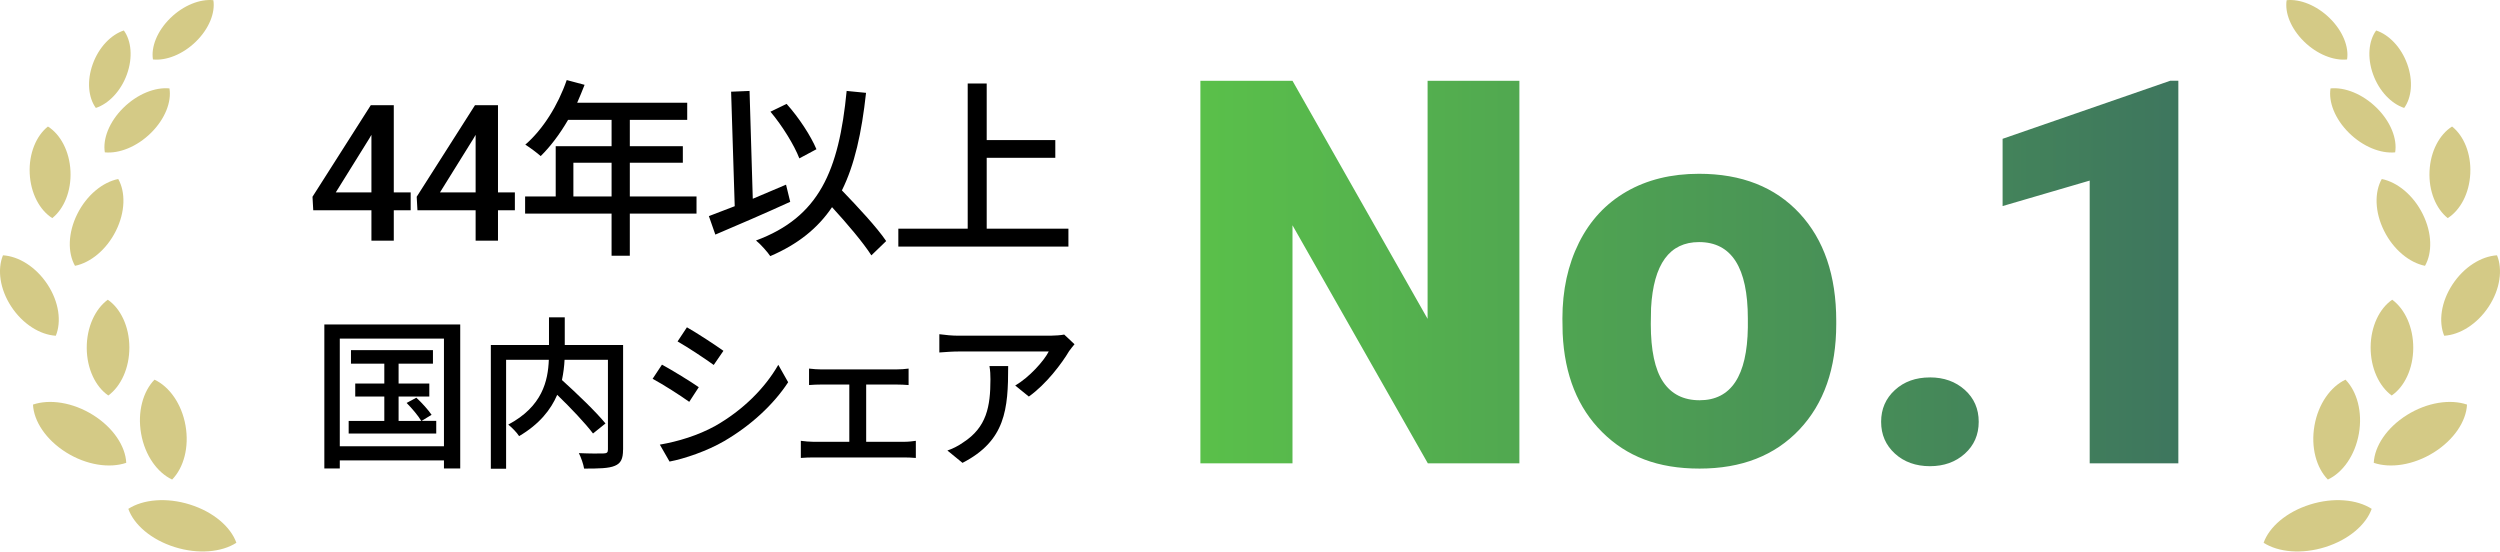
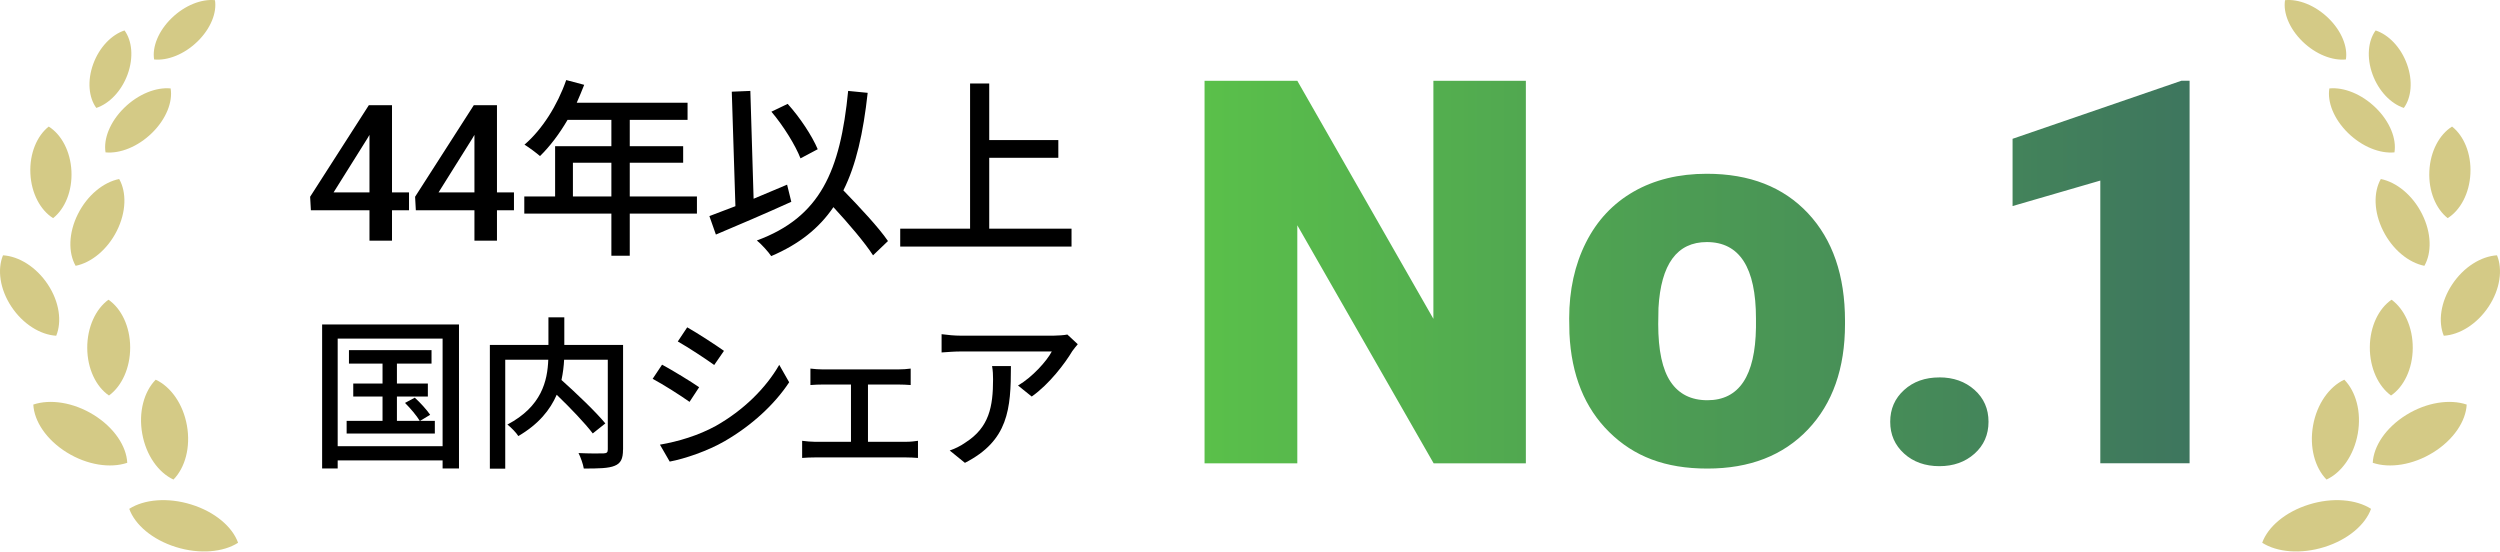
- <svg xmlns="http://www.w3.org/2000/svg" fill="none" height="60" viewBox="0 0 272 60" width="272">
-   <linearGradient id="a" gradientUnits="userSpaceOnUse" x1="130.603" x2="237.011" y1="29.887" y2="29.887">
-     <stop offset="0" stop-color="#5ac04a" />
-     <stop offset="1" stop-color="#3e765e" />
-   </linearGradient>
-   <g fill="#000">
-     <path d="m50.073 35.304v15.665h-1.771v-.878h-11.333v.878h-1.681v-15.665h14.782zm-1.771 13.248v-11.709h-11.333v11.709zm-.839-2.758v1.377h-9.528v-1.377h3.878v-2.648h-3.163v-1.415h3.163v-2.166h-3.627v-1.467h8.919v1.467h-3.738v2.166h3.342v1.415h-3.342v2.648h2.465c-.323-.554-1.001-1.36-1.592-1.953l1.056-.572c.609.554 1.324 1.36 1.661 1.863l-1.09.661h1.592z" />
-     <path d="m67.787 48.927c0 .985-.234 1.484-.894 1.753-.66.286-1.771.303-3.342.303-.072-.465-.34-1.236-.571-1.684 1.162.055 2.376.055 2.716.034.34-.017.447-.107.447-.43v-9.756h-4.718c-.034.699-.124 1.433-.285 2.2 1.644 1.484 3.7 3.454 4.738 4.725l-1.358 1.092c-.822-1.092-2.414-2.776-3.896-4.208-.698 1.629-1.95 3.206-4.147 4.494-.213-.358-.787-.95-1.179-1.254 3.717-1.97 4.325-4.763 4.415-7.053h-4.649v11.853h-1.661v-13.461h6.327v-3.006h1.716v3.006h6.347v11.385z" />
-     <path d="m76.027 42.126-1.038 1.594c-.949-.682-2.844-1.897-3.985-2.507l1.018-1.539c1.128.61 3.163 1.863 4.006 2.452zm1.805 4.208c2.985-1.701 5.398-4.101 6.846-6.643l1.073 1.897c-1.592 2.435-4.074 4.725-6.97 6.409-1.805 1.057-4.308 1.915-5.935 2.221l-1.056-1.842c1.984-.341 4.164-1.002 6.041-2.042zm.877-8.165-1.056 1.539c-.911-.661-2.823-1.932-3.933-2.559l1.018-1.539c1.107.627 3.129 1.953 3.968 2.559z" />
-     <path d="m98.374 48.068c.464 0 .911-.055 1.269-.107v1.863c-.375-.035-.966-.055-1.269-.055h-9.885c-.413 0-.894.017-1.358.055v-1.863c.447.055.949.107 1.358.107h3.916v-6.23h-3.057c-.34 0-.949.017-1.324.055v-1.791c.392.055.983.089 1.303.089h8.204c.447 0 .928-.034 1.324-.089v1.791c-.413-.034-.911-.055-1.324-.055h-3.291v6.23h4.13z" />
-     <path d="m116.909 37.452c-.161.196-.446.537-.591.751-.77 1.305-2.465 3.581-4.38 4.942l-1.482-1.198c1.554-.913 3.129-2.686 3.648-3.705h-9.813c-.698 0-1.324.055-2.091.107v-1.987c.66.089 1.393.162 2.091.162h9.992c.412 0 1.217-.055 1.502-.124l1.128 1.057zm-7.22 2.38c0 4.673-.268 8.11-4.969 10.527l-1.643-1.343c.519-.179 1.145-.465 1.716-.878 2.554-1.646 2.967-3.902 2.967-6.874 0-.482-.017-.913-.107-1.433h2.039z" />
-   </g>
-   <path d="m165.31 50.411h-9.961l-14.726-25.9v25.9h-10.02v-41.621h10.02l14.699 25.9v-25.9h9.988zm4.68-15.752c0-3.086.598-5.837 1.798-8.248s2.919-4.263 5.165-5.561c2.245-1.295 4.879-1.942 7.904-1.942 4.625 0 8.266 1.436 10.931 4.301 2.665 2.869 3.995 6.77 3.995 11.705v.344c0 4.821-1.337 8.647-4.009 11.478-2.675 2.831-6.292 4.246-10.858 4.246s-7.926-1.319-10.59-3.96c-2.665-2.638-4.102-6.216-4.309-10.734zm9.617.599c0 2.858.447 4.955 1.341 6.288s2.218 2.001 3.968 2.001c3.425 0 5.175-2.638 5.25-7.917v-.971c0-5.544-1.77-8.32-5.309-8.32-3.214 0-4.958 2.393-5.222 7.173l-.028 1.743zm30.368 5.803c1.523 0 2.788.455 3.796 1.357 1.007.906 1.513 2.063 1.513 3.471s-.506 2.569-1.513 3.475c-1.008.906-2.273 1.357-3.796 1.357s-2.813-.458-3.81-1.371c-1-.916-1.499-2.066-1.499-3.457 0-1.391.499-2.545 1.499-3.458.997-.916 2.269-1.371 3.81-1.371zm27.032 9.346h-9.648v-30.759l-9.476 2.772v-7.318l18.237-6.316h.884v41.621z" fill="url(#a)" />
-   <path d="m44.681 20.932v1.943h-10.6l-.081-1.468 6.34-9.959h1.948l-2.11 3.623-3.644 5.86zm-1.837-9.484v14.736h-2.433v-14.736z" fill="#000" />
-   <path d="m56.018 20.932v1.943h-10.6l-.081-1.468 6.34-9.959h1.948l-2.11 3.623-3.644 5.86zm-1.837-9.484v14.736h-2.433v-14.736z" fill="#000" />
-   <path d="m62.384 21.376v-3.669h4.156v3.669zm13.398 0h-7.257v-3.669h5.768v-1.803h-5.768v-2.861h6.244v-1.866h-11.971c.269-.622.558-1.306.806-1.948l-1.944-.518c-.951 2.757-2.605 5.389-4.507 7.027.475.29 1.303.912 1.675 1.244 1.054-1.036 2.088-2.405 2.977-3.938h4.735v2.861h-6.079v5.472h-3.329v1.865h9.407v4.581h1.985v-4.581h7.257z" fill="#000" />
-   <path d="m88.828 16.236c-.6-1.43-1.902-3.441-3.246-4.933l-1.757.85c1.282 1.513 2.605 3.669 3.143 5.078zm-3.308 3.856c-1.199.518-2.419 1.036-3.618 1.534l-.351-11.732-2.006.083.393 12.458c-1.054.415-2.026.788-2.812 1.078l.703 2.011c2.295-.974 5.334-2.28 8.146-3.565zm10.896 6.136c-.992-1.472-3.06-3.69-4.817-5.514 1.385-2.778 2.15-6.26 2.626-10.613l-2.109-.207c-.848 8.727-2.998 13.722-9.862 16.272.496.394 1.282 1.285 1.551 1.7 2.998-1.285 5.169-3.026 6.72-5.327 1.654 1.803 3.391 3.855 4.28 5.244z" fill="#000" />
-   <path d="m107.353 24.88v-7.711h7.464v-1.928h-7.464v-6.156h-2.067v15.795h-7.547v1.948h18.505v-1.948z" fill="#000" />
-   <g fill="#d4ca86">
-     <path d="m20.675 54.896c-2.558-.807-5.115-.563-6.714.466.606 1.719 2.485 3.355 5.043 4.159 2.557.805 5.115.563 6.713-.467-.606-1.718-2.485-3.357-5.043-4.157z" />
-     <path d="m18.729 52.175c1.254-1.285 1.872-3.513 1.455-5.878-.417-2.364-1.758-4.233-3.374-4.989-1.253 1.284-1.874 3.513-1.456 5.878.417 2.363 1.76 4.235 3.374 4.989z" />
-     <path d="m10.12 45.149c-2.208-1.38-4.714-1.748-6.531-1.131.086 1.806 1.408 3.828 3.616 5.209 2.207 1.379 4.713 1.746 6.531 1.129-.086-1.806-1.408-3.826-3.615-5.207z" />
-     <path d="m11.728 32.608c-1.372 1.003-2.303 2.99-2.291 5.258.012 2.268.964 4.217 2.347 5.165 1.372-1.005 2.303-2.99 2.291-5.259-.013-2.267-.965-4.215-2.347-5.163z" />
-     <path d="m8.159 28.921c1.688-.34 3.43-1.75 4.453-3.806 1.026-2.056 1.059-4.21.252-5.639-1.689.341-3.431 1.75-4.455 3.808-1.025 2.054-1.059 4.209-.25 5.637z" />
-     <path d="m5.687 23.73c1.273-1.009 2.084-2.941 1.981-5.11-.102-2.169-1.091-3.996-2.453-4.855-1.273 1.008-2.086 2.938-1.982 5.109.101 2.168 1.091 3.997 2.454 4.856z" />
-     <path d="m18.438 9.619c-1.556-.154-3.496.608-5.028 2.123-1.531 1.515-2.244 3.378-2.004 4.834 1.557.154 3.497-.608 5.027-2.123 1.531-1.515 2.244-3.376 2.004-4.834z" />
-     <path d="m13.807 8.092c.663-1.836.483-3.654-.333-4.777-1.389.456-2.718 1.817-3.381 3.654-.663 1.833-.483 3.653.335 4.776 1.388-.458 2.716-1.817 3.38-3.653z" />
-     <path d="m21.326 4.513c1.432-1.404 2.105-3.134 1.887-4.493-1.447-.147-3.255.553-4.688 1.958-1.43 1.403-2.102 3.135-1.885 4.491 1.448.15 3.256-.551 4.687-1.956z" />
-     <path d="m5.168 30.948c-1.252-1.907-3.134-3.067-4.844-3.171-.632 1.536-.347 3.678.904 5.582 1.25 1.906 3.134 3.067 4.844 3.17.63-1.538.347-3.678-.904-5.581z" />
-     <path d="m251.325 54.896c2.558-.807 5.115-.563 6.714.466-.607 1.719-2.485 3.355-5.044 4.159-2.557.805-5.115.563-6.713-.467.607-1.718 2.486-3.357 5.043-4.157z" />
-     <path d="m253.271 52.175c-1.254-1.285-1.872-3.513-1.455-5.878.416-2.364 1.758-4.233 3.374-4.989 1.253 1.284 1.874 3.513 1.455 5.878-.416 2.363-1.759 4.235-3.374 4.989z" />
-     <path d="m261.88 45.149c2.208-1.38 4.714-1.748 6.531-1.131-.086 1.806-1.408 3.828-3.616 5.209-2.207 1.379-4.713 1.746-6.53 1.129.086-1.806 1.408-3.826 3.615-5.207z" />
-     <path d="m260.272 32.608c1.371 1.003 2.303 2.99 2.29 5.258-.012 2.268-.964 4.217-2.346 5.165-1.372-1.005-2.303-2.99-2.291-5.259.013-2.267.965-4.215 2.347-5.163z" />
-     <path d="m263.841 28.921c-1.688-.34-3.43-1.75-4.453-3.806-1.026-2.056-1.059-4.21-.251-5.639 1.689.341 3.431 1.75 4.454 3.808 1.025 2.054 1.06 4.209.25 5.637z" />
-     <path d="m266.313 23.73c-1.272-1.009-2.084-2.941-1.981-5.11.102-2.169 1.091-3.996 2.453-4.855 1.273 1.008 2.086 2.938 1.982 5.109-.1 2.168-1.091 3.997-2.454 4.856z" />
-     <path d="m253.562 9.619c1.556-.154 3.496.608 5.028 2.123 1.53 1.515 2.243 3.378 2.003 4.834-1.557.154-3.496-.608-5.027-2.123-1.531-1.515-2.244-3.376-2.004-4.834z" />
-     <path d="m258.193 8.092c-.663-1.836-.484-3.654.333-4.777 1.389.456 2.718 1.817 3.381 3.654.664 1.833.484 3.653-.334 4.776-1.388-.458-2.717-1.817-3.38-3.653z" />
-     <path d="m250.674 4.513c-1.431-1.404-2.105-3.134-1.886-4.493 1.447-.147 3.255.553 4.688 1.958 1.43 1.403 2.102 3.135 1.885 4.491-1.448.15-3.256-.551-4.687-1.956z" />
-     <path d="m266.832 30.948c1.252-1.907 3.134-3.067 4.843-3.171.632 1.536.347 3.678-.903 5.582-1.251 1.906-3.134 3.067-4.844 3.17-.63-1.538-.347-3.678.904-5.581z" />
-   </g>
+ <svg xmlns="http://www.w3.org/2000/svg" width="272" height="60" viewBox="0 0 272 60" fill="none">
+   <path d="M49.938 35.301V50.966H48.155V50.088H36.74V50.966H35.047V35.301H49.935H49.938ZM48.155 48.548V36.84H36.74V48.548H48.155ZM47.31 45.79V47.168H37.714V45.79H41.62V43.142H38.434V41.727H41.62V39.561H37.966V38.094H46.95V39.561H43.185V41.727H46.551V43.142H43.185V45.79H45.668C45.343 45.236 44.66 44.43 44.065 43.838L45.128 43.266C45.741 43.82 46.461 44.626 46.801 45.129L45.703 45.79H47.306H47.31Z" fill="black" />
+   <path d="M67.783 48.921C67.783 49.906 67.548 50.406 66.883 50.674C66.218 50.96 65.099 50.977 63.517 50.977C63.444 50.512 63.174 49.741 62.942 49.293C64.112 49.348 65.335 49.348 65.677 49.328C66.02 49.31 66.128 49.221 66.128 48.897V39.141H61.376C61.342 39.84 61.252 40.574 61.089 41.342C62.744 42.826 64.815 44.796 65.861 46.067L64.493 47.158C63.666 46.067 62.062 44.383 60.569 42.95C59.866 44.579 58.606 46.156 56.393 47.444C56.178 47.086 55.6 46.494 55.205 46.191C58.949 44.221 59.562 41.428 59.652 39.138H54.97V50.991H53.297V37.53H59.669V34.523H61.397V37.53H67.79V48.914L67.783 48.921Z" fill="black" />
+   <path d="M76.067 42.129L75.022 43.723C74.066 43.041 72.158 41.826 71.008 41.216L72.033 39.677C73.169 40.286 75.219 41.54 76.067 42.129ZM77.886 46.337C80.892 44.636 83.323 42.235 84.781 39.694L85.861 41.592C84.258 44.026 81.757 46.316 78.841 48C77.023 49.057 74.502 49.915 72.864 50.221L71.801 48.379C73.799 48.038 75.995 47.377 77.886 46.337ZM78.769 38.172L77.706 39.711C76.788 39.05 74.862 37.779 73.744 37.153L74.769 35.613C75.884 36.24 77.92 37.566 78.765 38.172H78.769Z" fill="black" />
+   <path d="M98.598 48.067C99.065 48.067 99.516 48.012 99.876 47.96V49.823C99.498 49.789 98.903 49.768 98.598 49.768H88.641C88.226 49.768 87.741 49.785 87.273 49.823V47.96C87.724 48.015 88.229 48.067 88.641 48.067H92.586V41.837H89.507C89.164 41.837 88.551 41.854 88.174 41.892V40.102C88.569 40.157 89.164 40.191 89.486 40.191H97.749C98.2 40.191 98.684 40.157 99.083 40.102V41.892C98.667 41.858 98.165 41.837 97.749 41.837H94.435V48.067H98.594H98.598Z" fill="black" />
+   <path d="M117.261 37.451C117.098 37.647 116.81 37.988 116.665 38.202C115.889 39.507 114.182 41.783 112.253 43.143L110.76 41.945C112.326 41.032 113.912 39.259 114.435 38.24H104.551C103.848 38.24 103.218 38.295 102.445 38.346V36.359C103.11 36.449 103.848 36.521 104.551 36.521H114.615C115.03 36.521 115.841 36.466 116.128 36.397L117.264 37.455L117.261 37.451ZM109.988 39.831C109.988 44.504 109.718 47.94 104.984 50.358L103.328 49.015C103.851 48.836 104.482 48.55 105.057 48.137C107.63 46.491 108.045 44.235 108.045 41.263C108.045 40.781 108.028 40.351 107.938 39.831H109.991H109.988Z" fill="black" />
+   <path d="M166.014 50.409H155.98L141.147 24.509V50.409H131.055V8.789H141.147L155.953 34.688V8.789H166.014V50.409ZM170.727 34.657C170.727 31.572 171.33 28.82 172.539 26.41C173.747 23.999 175.479 22.147 177.74 20.848C180.002 19.553 182.655 18.906 185.703 18.906C190.361 18.906 194.029 20.342 196.713 23.207C199.397 26.076 200.737 29.977 200.737 34.912V35.257C200.737 40.078 199.39 43.904 196.699 46.734C194.004 49.565 190.361 50.98 185.762 50.98C181.162 50.98 177.779 49.661 175.094 47.02C172.41 44.382 170.963 40.804 170.755 36.286L170.727 34.657ZM180.414 35.257C180.414 38.115 180.864 40.212 181.765 41.545C182.665 42.877 183.999 43.545 185.762 43.545C189.211 43.545 190.974 40.908 191.05 35.629V34.657C191.05 29.113 189.266 26.337 185.703 26.337C182.464 26.337 180.709 28.731 180.442 33.511L180.414 35.253V35.257ZM211.002 41.059C212.537 41.059 213.811 41.514 214.826 42.416C215.841 43.322 216.35 44.479 216.35 45.887C216.35 47.296 215.841 48.456 214.826 49.362C213.811 50.267 212.537 50.719 211.002 50.719C209.468 50.719 208.169 50.261 207.165 49.348C206.157 48.432 205.655 47.282 205.655 45.891C205.655 44.499 206.157 43.346 207.165 42.433C208.169 41.517 209.451 41.063 211.002 41.063V41.059ZM238.231 50.405H228.513V19.646L218.968 22.419V15.101L237.338 8.785H238.228V50.405H238.231Z" fill="url(#paint0_linear_2620_21680)" />
+   <path d="M44.501 20.932V22.875H33.824L33.742 21.407L40.128 11.448H42.091L39.965 15.072L36.294 20.932H44.501ZM42.65 11.448V26.185H40.199V11.448H42.65Z" fill="black" />
+   <path d="M55.92 20.932V22.875H45.243L45.162 21.407L51.548 11.448H53.51L51.385 15.072L47.714 20.932H55.92ZM54.07 11.448V26.185H51.619V11.448H54.07Z" fill="black" />
+   <path d="M62.333 21.376V17.707H66.518V21.376H62.333ZM75.827 21.376H68.518V17.707H74.328V15.904H68.518V13.043H74.807V11.178H62.749C63.02 10.556 63.311 9.872 63.561 9.229L61.604 8.711C60.646 11.468 58.98 14.1 57.064 15.738C57.543 16.028 58.376 16.65 58.751 16.981C59.813 15.945 60.854 14.577 61.749 13.043H66.518V15.904H60.396V21.376H57.043V23.241H66.518V27.822H68.518V23.241H75.827V21.376Z" fill="black" />
+   <path d="M88.968 16.235C88.364 14.805 87.052 12.794 85.698 11.302L83.928 12.152C85.219 13.665 86.552 15.821 87.094 17.23L88.968 16.235ZM85.636 20.091C84.428 20.609 83.2 21.127 81.992 21.625L81.638 9.892L79.618 9.975L80.013 22.433C78.951 22.848 77.972 23.221 77.181 23.511L77.889 25.521C80.201 24.547 83.262 23.241 86.094 21.956L85.636 20.091ZM96.611 26.226C95.611 24.755 93.529 22.537 91.759 20.712C93.154 17.935 93.924 14.453 94.403 10.1L92.279 9.892C91.425 18.619 89.26 23.614 82.346 26.164C82.846 26.558 83.637 27.449 83.908 27.864C86.927 26.578 89.114 24.837 90.676 22.537C92.342 24.34 94.091 26.392 94.987 27.781L96.611 26.226Z" fill="black" />
+   <path d="M107.628 24.879V17.168H115.146V15.24H107.628V9.084H105.545V24.879H97.944V26.827H116.582V24.879H107.628Z" fill="black" />
+   <path d="M20.825 54.895C18.248 54.088 15.673 54.332 14.062 55.361C14.673 57.08 16.565 58.716 19.142 59.519C21.717 60.324 24.294 60.082 25.903 59.052C25.293 57.334 23.4 55.696 20.825 54.895Z" fill="#D4CA86" />
+   <path d="M18.873 52.176C20.136 50.891 20.759 48.663 20.339 46.298C19.919 43.934 18.568 42.065 16.941 41.309C15.679 42.592 15.053 44.821 15.475 47.186C15.894 49.549 17.247 51.421 18.873 52.176Z" fill="#D4CA86" />
+   <path d="M10.203 45.146C7.98 43.766 5.456 43.399 3.625 44.016C3.712 45.821 5.043 47.844 7.267 49.224C9.49 50.604 12.014 50.97 13.845 50.353C13.758 48.546 12.427 46.527 10.203 45.146Z" fill="#D4CA86" />
+   <path d="M11.799 32.609C10.418 33.612 9.48 35.599 9.492 37.867C9.504 40.136 10.463 42.084 11.856 43.032C13.238 42.027 14.175 40.042 14.163 37.773C14.15 35.506 13.191 33.558 11.799 32.609Z" fill="#D4CA86" />
+   <path d="M8.227 28.921C9.928 28.581 11.682 27.172 12.713 25.116C13.746 23.06 13.779 20.905 12.966 19.477C11.264 19.818 9.51 21.226 8.479 23.285C7.447 25.338 7.412 27.494 8.227 28.921Z" fill="#D4CA86" />
+   <path d="M5.778 23.734C7.06 22.725 7.877 20.793 7.773 18.624C7.671 16.455 6.674 14.628 5.302 13.77C4.02 14.778 3.201 16.708 3.306 18.878C3.407 21.046 4.405 22.875 5.778 23.734Z" fill="#D4CA86" />
+   <path d="M18.565 9.621C16.998 9.467 15.044 10.229 13.502 11.744C11.96 13.259 11.242 15.122 11.483 16.578C13.052 16.732 15.005 15.97 16.547 14.455C18.089 12.941 18.807 11.079 18.565 9.621Z" fill="#D4CA86" />
+   <path d="M13.884 8.09C14.551 6.254 14.371 4.436 13.548 3.312C12.149 3.769 10.811 5.13 10.142 6.966C9.474 8.8 9.655 10.619 10.479 11.743C11.877 11.284 13.215 9.925 13.884 8.09Z" fill="#D4CA86" />
+   <path d="M21.487 4.513C22.93 3.108 23.608 1.378 23.388 0.019C21.93 -0.128 20.109 0.572 18.666 1.978C17.225 3.381 16.549 5.113 16.767 6.469C18.225 6.618 20.047 5.918 21.487 4.513Z" fill="#D4CA86" />
+   <path d="M5.205 30.948C3.944 29.042 2.049 27.882 0.327 27.777C-0.309 29.314 -0.022 31.455 1.237 33.359C2.497 35.265 4.394 36.426 6.116 36.529C6.75 34.992 6.465 32.851 5.205 30.948Z" fill="#D4CA86" />
+   <path d="M251.207 54.895C253.783 54.088 256.359 54.332 257.969 55.361C257.358 57.08 255.466 58.716 252.889 59.519C250.314 60.324 247.738 60.082 246.128 59.052C246.739 57.334 248.631 55.696 251.207 54.895Z" fill="#D4CA86" />
+   <path d="M253.127 52.176C251.864 50.891 251.241 48.663 251.661 46.298C252.081 43.934 253.432 42.065 255.059 41.309C256.321 42.592 256.947 44.821 256.526 47.186C256.106 49.549 254.753 51.421 253.127 52.176Z" fill="#D4CA86" />
+   <path d="M261.797 45.146C264.02 43.766 266.544 43.399 268.375 44.016C268.288 45.821 266.957 47.844 264.733 49.224C262.51 50.604 259.986 50.97 258.155 50.353C258.242 48.546 259.573 46.527 261.797 45.146Z" fill="#D4CA86" />
+   <path d="M260.201 32.609C261.582 33.612 262.52 35.599 262.508 37.867C262.496 40.136 261.537 42.084 260.144 43.032C258.762 42.027 257.824 40.042 257.837 37.773C257.85 35.506 258.809 33.558 260.201 32.609Z" fill="#D4CA86" />
+   <path d="M263.773 28.921C262.072 28.581 260.318 27.172 259.288 25.116C258.254 23.06 258.221 20.905 259.034 19.477C260.736 19.818 262.49 21.226 263.521 23.285C264.553 25.338 264.588 27.494 263.773 28.921Z" fill="#D4CA86" />
+   <path d="M266.308 23.734C265.026 22.725 264.209 20.793 264.313 18.624C264.415 16.455 265.412 14.628 266.784 13.77C268.066 14.778 268.885 16.708 268.78 18.878C268.679 21.046 267.681 22.875 266.308 23.734Z" fill="#D4CA86" />
+   <path d="M253.435 9.621C255.002 9.467 256.956 10.229 258.498 11.744C260.04 13.259 260.758 15.122 260.517 16.578C258.948 16.732 256.995 15.97 255.453 14.455C253.911 12.941 253.193 11.079 253.435 9.621Z" fill="#D4CA86" />
+   <path d="M258.132 8.09C257.465 6.254 257.645 4.436 258.468 3.312C259.867 3.769 261.205 5.13 261.874 6.966C262.542 8.8 262.36 10.619 261.537 11.743C260.139 11.284 258.801 9.925 258.132 8.09Z" fill="#D4CA86" />
+   <path d="M250.513 4.513C249.07 3.108 248.392 1.378 248.612 0.019C250.07 -0.128 251.891 0.572 253.334 1.978C254.775 3.381 255.451 5.113 255.233 6.469C253.775 6.618 251.954 5.918 250.513 4.513Z" fill="#D4CA86" />
+   <path d="M266.795 30.948C268.056 29.042 269.951 27.882 271.673 27.777C272.309 29.314 272.022 31.455 270.763 33.359C269.503 35.265 267.606 36.426 265.884 36.529C265.25 34.992 265.535 32.851 266.795 30.948Z" fill="#D4CA86" />
+   <defs>
+     <linearGradient id="paint0_linear_2620_21680" x1="131.055" y1="29.884" x2="238.235" y2="29.884" gradientUnits="userSpaceOnUse">
+       <stop stop-color="#5AC04A" />
+       <stop offset="1" stop-color="#3E765E" />
+     </linearGradient>
+   </defs>
</svg>
